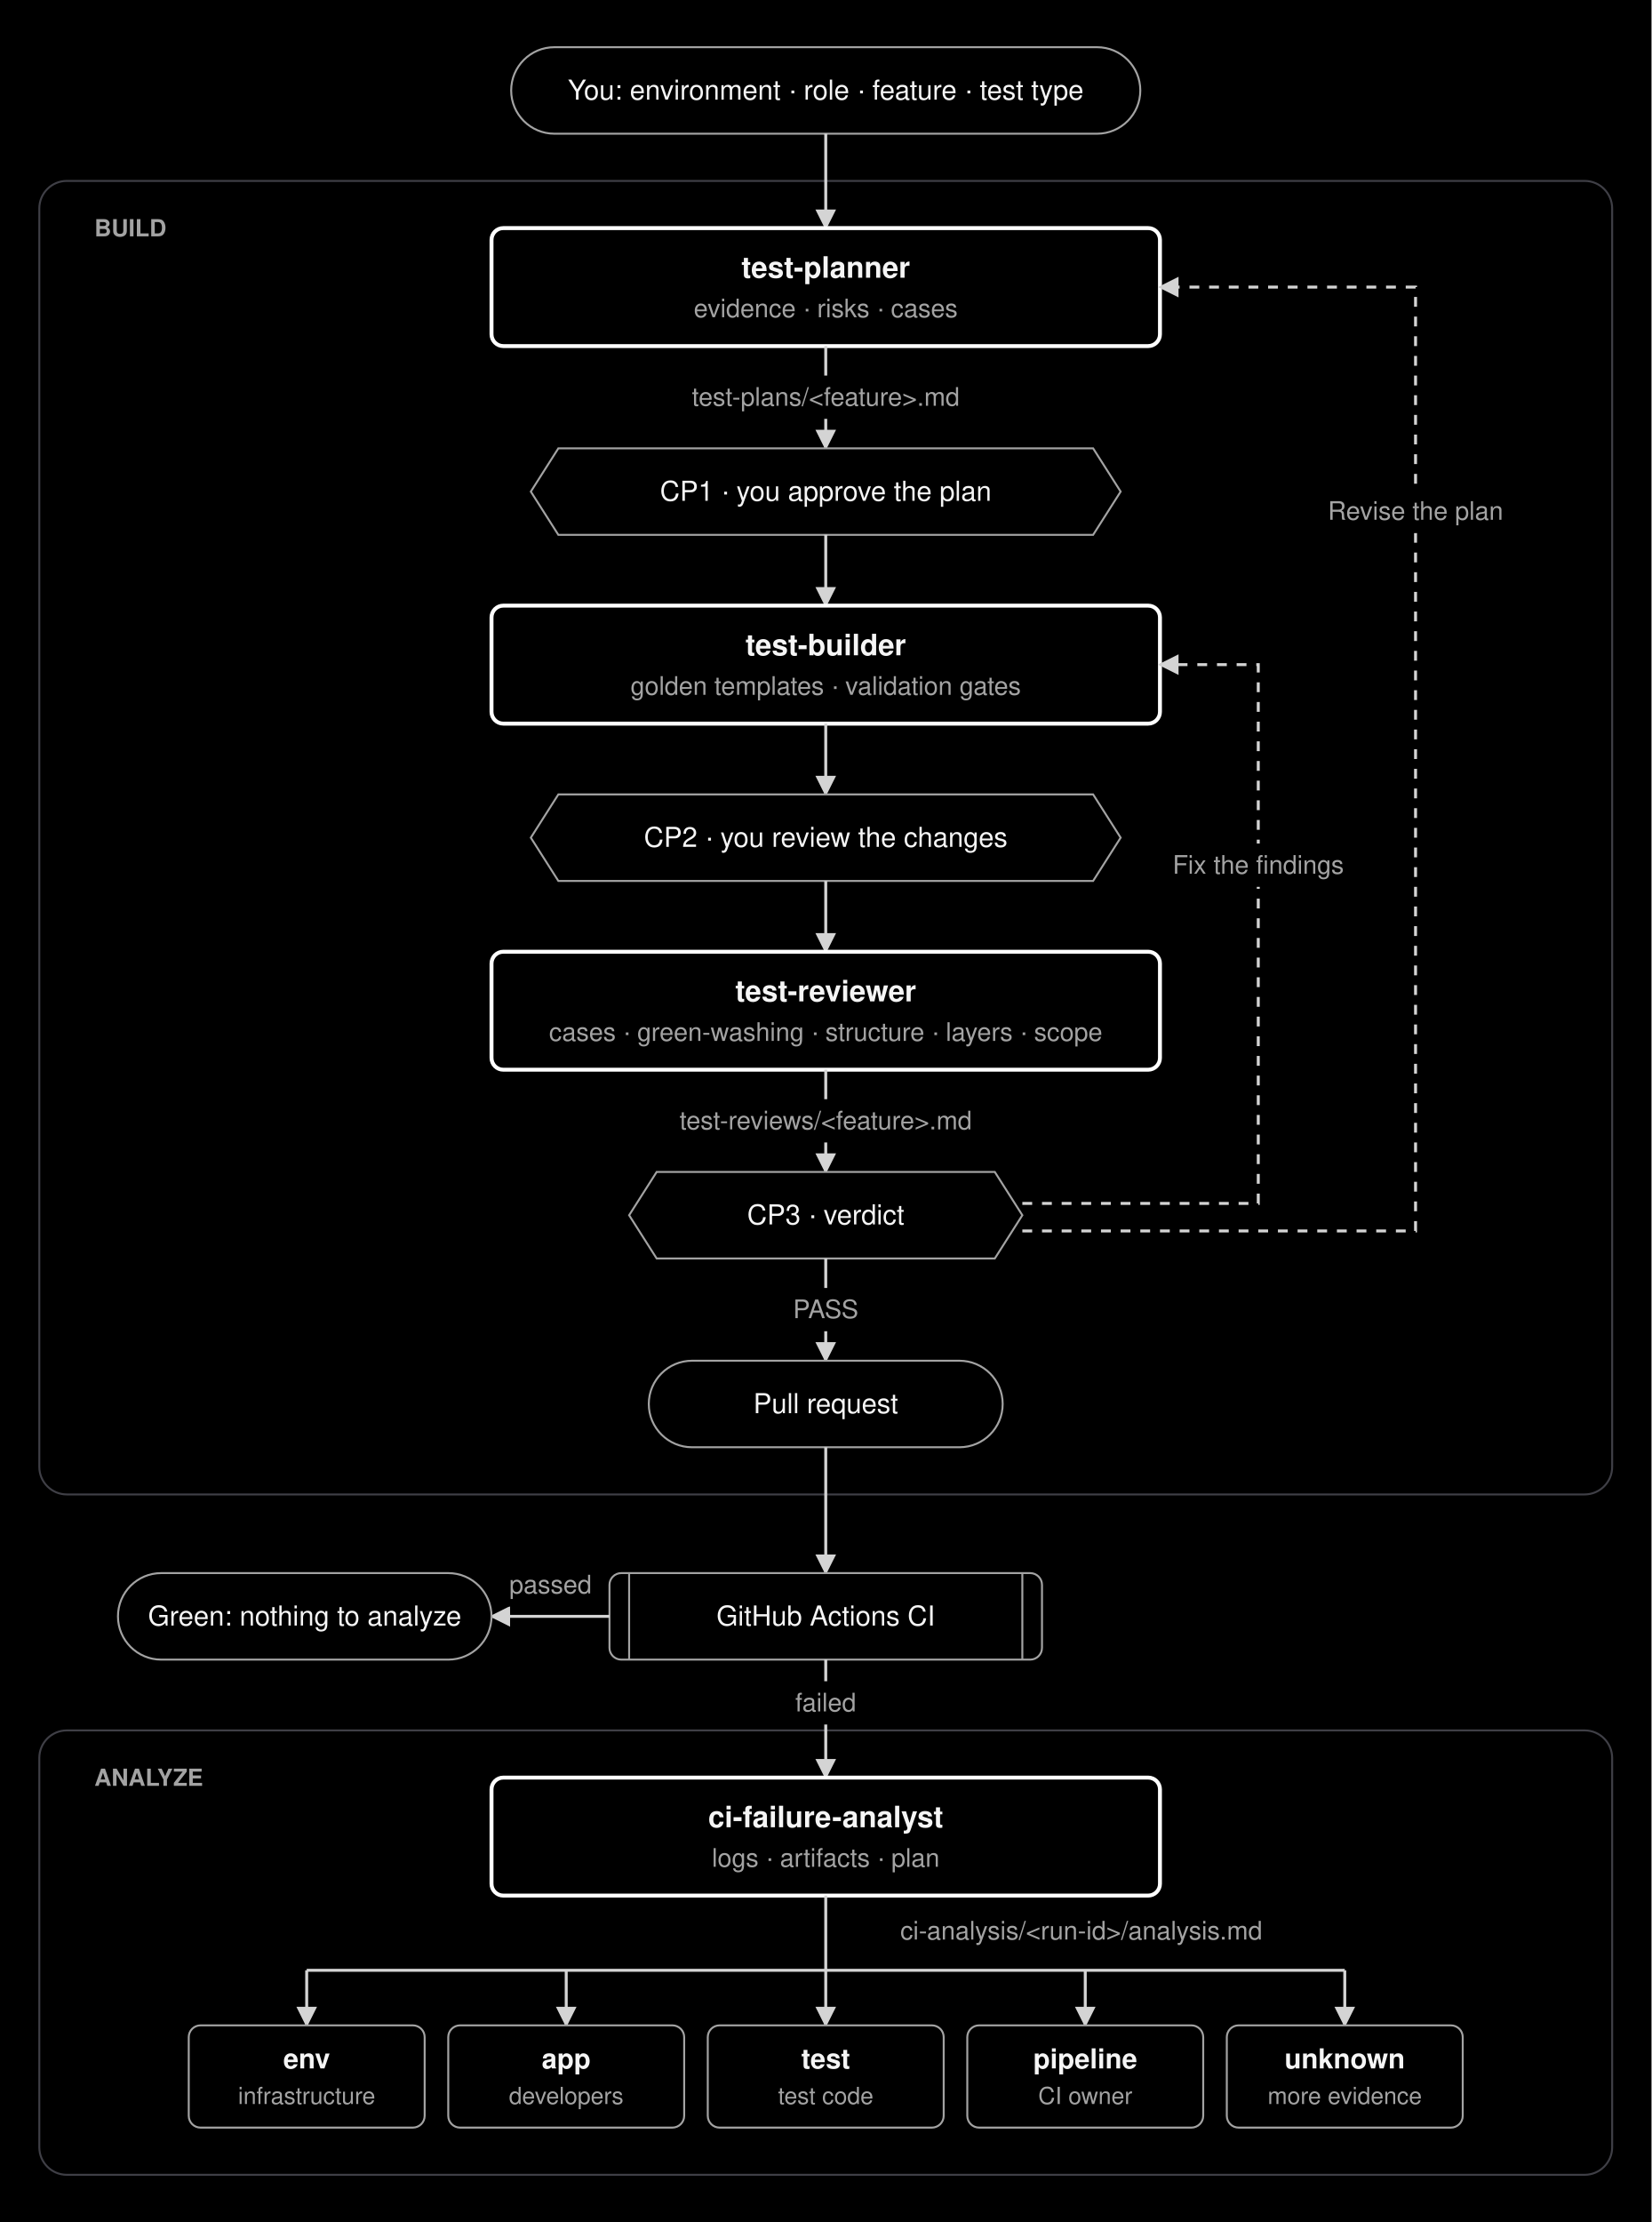
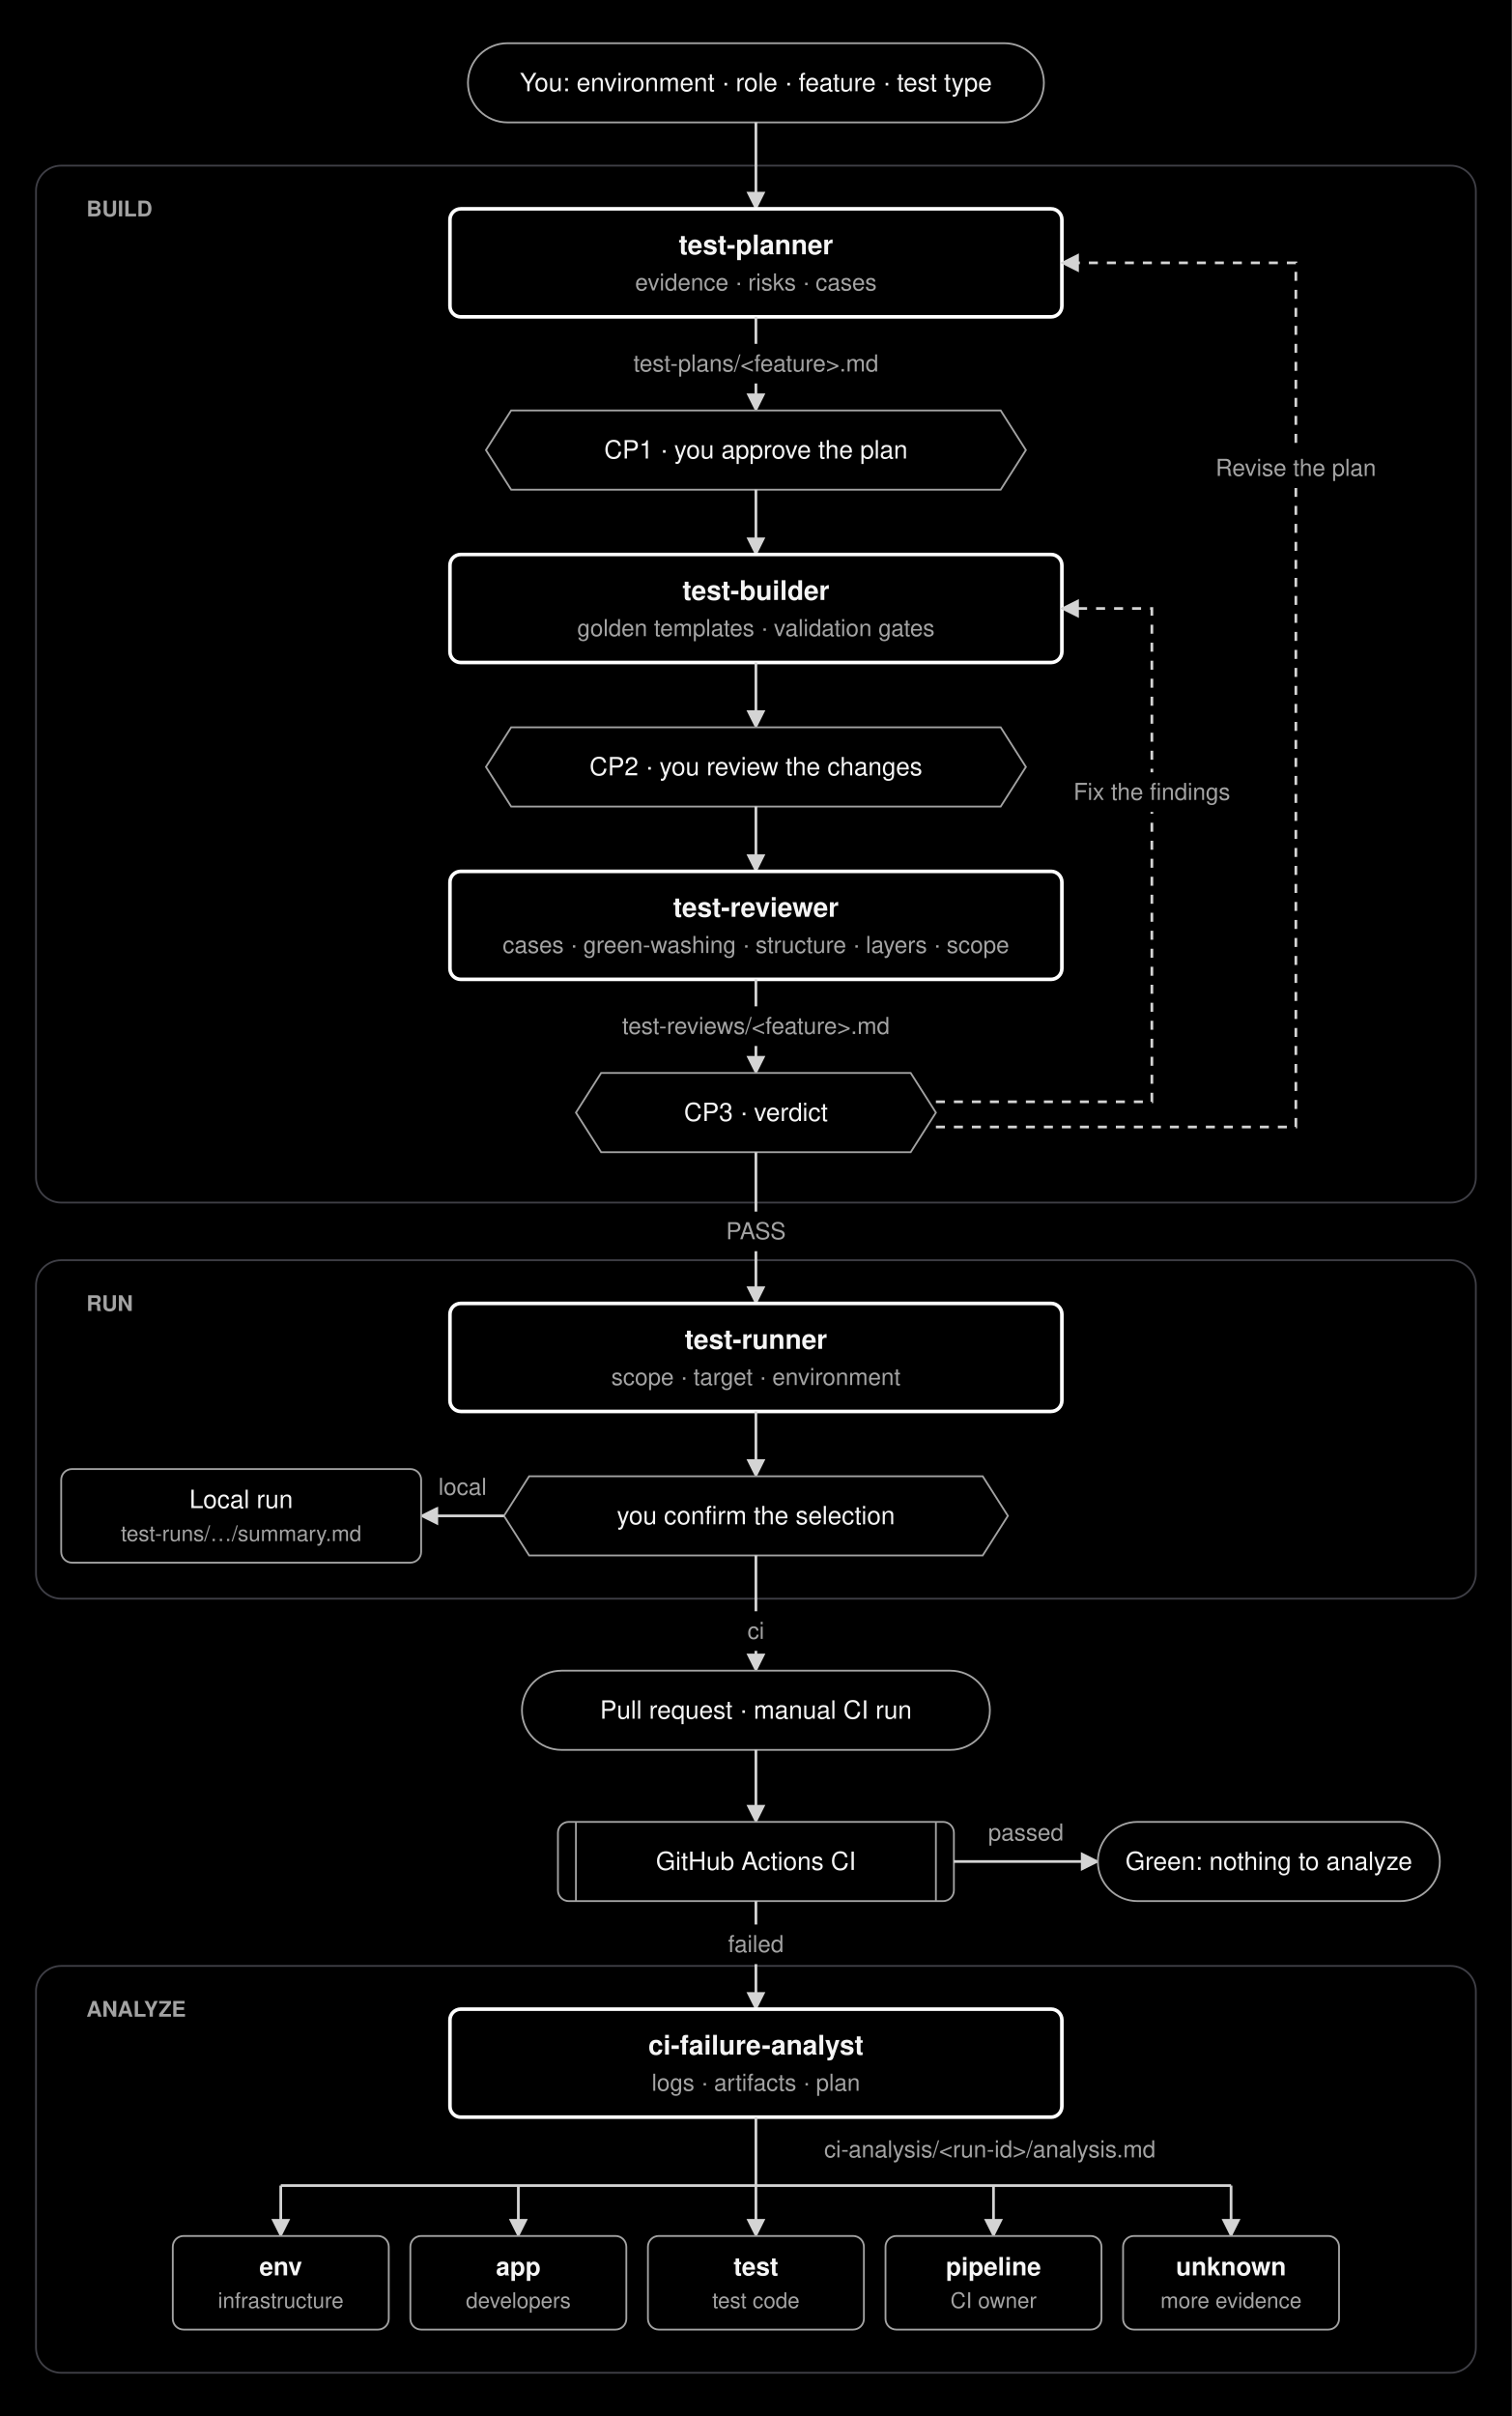
- <svg xmlns="http://www.w3.org/2000/svg" width="840" height="1130" viewBox="0 0 840 1130" font-family="-apple-system, BlinkMacSystemFont, 'Segoe UI', Helvetica, Arial, sans-serif">
+ <svg xmlns="http://www.w3.org/2000/svg" width="840" height="1342" viewBox="0 0 840 1342" font-family="-apple-system, BlinkMacSystemFont, 'Segoe UI', Helvetica, Arial, sans-serif">
  <defs>
    <marker id="arrow" viewBox="0 0 10 10" refX="9" refY="5" markerWidth="7" markerHeight="7" orient="auto-start-reverse">
      <path d="M0,0 L10,5 L0,10 z" fill="#d4d4d4" />
    </marker>
  </defs>
-   <rect width="840" height="1130" fill="#000" />
-   <rect x="20" y="92" width="800" height="668" rx="14" fill="none" stroke="#3f3f46" stroke-width="1" />
-   <rect x="20" y="880" width="800" height="226" rx="14" fill="none" stroke="#3f3f46" stroke-width="1" />
+   <rect width="840" height="1342" fill="#000" />
+   <rect x="20" y="92" width="800" height="576" rx="14" fill="none" stroke="#3f3f46" stroke-width="1" />
+   <rect x="20" y="700" width="800" height="188" rx="14" fill="none" stroke="#3f3f46" stroke-width="1" />
+   <rect x="20" y="1092" width="800" height="226" rx="14" fill="none" stroke="#3f3f46" stroke-width="1" />
  <g transform="translate(20,0)">
    <text x="28" y="116" font-size="12" fill="#a3a3a3" font-weight="600" text-anchor="start" dominant-baseline="middle">BUILD</text>
-     <text x="28" y="904" font-size="12" fill="#a3a3a3" font-weight="600" text-anchor="start" dominant-baseline="middle">ANALYZE</text>
+     <text x="28" y="724" font-size="12" fill="#a3a3a3" font-weight="600" text-anchor="start" dominant-baseline="middle">RUN</text>
+     <text x="28" y="1116" font-size="12" fill="#a3a3a3" font-weight="600" text-anchor="start" dominant-baseline="middle">ANALYZE</text>
    <rect x="240" y="24" width="320" height="44" rx="22.0" fill="#000" stroke="#a3a3a3" stroke-width="1" />
    <text x="400.0" y="46.0" font-size="14" fill="#f5f5f5" font-weight="normal" text-anchor="middle" dominant-baseline="middle">You: environment · role · feature · test type</text>
    <line x1="400" y1="68" x2="400" y2="116" stroke="#d4d4d4" stroke-width="1.5" marker-end="url(#arrow)" />
    <rect x="230.0" y="116" width="340" height="60" rx="6" fill="#000" stroke="#ffffff" stroke-width="2" />
    <text x="400" y="136.0" font-size="15" fill="#f5f5f5" font-weight="600" text-anchor="middle" dominant-baseline="middle">test-planner</text>
    <text x="400" y="157.0" font-size="13" fill="#a3a3a3" font-weight="normal" text-anchor="middle" dominant-baseline="middle">evidence · risks · cases</text>
    <line x1="400" y1="176" x2="400" y2="228" stroke="#d4d4d4" stroke-width="1.5" marker-end="url(#arrow)" />
    <rect x="309.28" y="191" width="181.44" height="22" fill="#000" />
    <text x="400" y="202" font-size="13" fill="#a3a3a3" font-weight="normal" text-anchor="middle" dominant-baseline="middle">test-plans/&lt;feature&gt;.md</text>
    <polygon points="250.0,250.0 264.0,228 536.0,228 550.0,250.0 536.0,272 264.0,272" fill="#000" stroke="#a3a3a3" stroke-width="1" />
    <text x="400" y="250.0" font-size="14" fill="#f5f5f5" font-weight="normal" text-anchor="middle" dominant-baseline="middle">CP1 · you approve the plan</text>
    <line x1="400" y1="272" x2="400" y2="308" stroke="#d4d4d4" stroke-width="1.5" marker-end="url(#arrow)" />
    <rect x="230.0" y="308" width="340" height="60" rx="6" fill="#000" stroke="#ffffff" stroke-width="2" />
    <text x="400" y="328.0" font-size="15" fill="#f5f5f5" font-weight="600" text-anchor="middle" dominant-baseline="middle">test-builder</text>
    <text x="400" y="349.0" font-size="13" fill="#a3a3a3" font-weight="normal" text-anchor="middle" dominant-baseline="middle">golden templates · validation gates</text>
    <line x1="400" y1="368" x2="400" y2="404" stroke="#d4d4d4" stroke-width="1.5" marker-end="url(#arrow)" />
    <polygon points="250.0,426.0 264.0,404 536.0,404 550.0,426.0 536.0,448 264.0,448" fill="#000" stroke="#a3a3a3" stroke-width="1" />
    <text x="400" y="426.0" font-size="14" fill="#f5f5f5" font-weight="normal" text-anchor="middle" dominant-baseline="middle">CP2 · you review the changes</text>
    <line x1="400" y1="448" x2="400" y2="484" stroke="#d4d4d4" stroke-width="1.5" marker-end="url(#arrow)" />
    <rect x="230.0" y="484" width="340" height="60" rx="6" fill="#000" stroke="#ffffff" stroke-width="2" />
    <text x="400" y="504.0" font-size="15" fill="#f5f5f5" font-weight="600" text-anchor="middle" dominant-baseline="middle">test-reviewer</text>
    <text x="400" y="525.0" font-size="13" fill="#a3a3a3" font-weight="normal" text-anchor="middle" dominant-baseline="middle">cases · green-washing · structure · layers · scope</text>
    <line x1="400" y1="544" x2="400" y2="596" stroke="#d4d4d4" stroke-width="1.5" marker-end="url(#arrow)" />
    <rect x="302.0" y="559" width="196" height="22" fill="#000" />
    <text x="400" y="570" font-size="13" fill="#a3a3a3" font-weight="normal" text-anchor="middle" dominant-baseline="middle">test-reviews/&lt;feature&gt;.md</text>
    <polygon points="300.0,618.0 314.0,596 486.0,596 500.0,618.0 486.0,640 314.0,640" fill="#000" stroke="#a3a3a3" stroke-width="1" />
    <text x="400" y="618.0" font-size="14" fill="#f5f5f5" font-weight="normal" text-anchor="middle" dominant-baseline="middle">CP3 · verdict</text>
-     <line x1="400" y1="640" x2="400" y2="692" stroke="#d4d4d4" stroke-width="1.5" marker-end="url(#arrow)" />
-     <rect x="378.44" y="655" width="43.12" height="22" fill="#000" />
-     <text x="400" y="666" font-size="13" fill="#a3a3a3" font-weight="normal" text-anchor="middle" dominant-baseline="middle">PASS</text>
-     <rect x="310" y="692" width="180" height="44" rx="22.0" fill="#000" stroke="#a3a3a3" stroke-width="1" />
-     <text x="400.0" y="714.0" font-size="14" fill="#f5f5f5" font-weight="normal" text-anchor="middle" dominant-baseline="middle">Pull request</text>
    <path d="M500,612 H620 V338 H570" fill="none" stroke="#d4d4d4" stroke-width="1.5" stroke-dasharray="5 5" marker-end="url(#arrow)" />
    <rect x="554.76" y="429" width="130.48" height="22" fill="#000" />
    <text x="620" y="440" font-size="13" fill="#a3a3a3" font-weight="normal" text-anchor="middle" dominant-baseline="middle">Fix the findings</text>
    <path d="M500,626 H700 V146 H570" fill="none" stroke="#d4d4d4" stroke-width="1.5" stroke-dasharray="5 5" marker-end="url(#arrow)" />
    <rect x="638.4" y="249" width="123.2" height="22" fill="#000" />
    <text x="700" y="260" font-size="13" fill="#a3a3a3" font-weight="normal" text-anchor="middle" dominant-baseline="middle">Revise the plan</text>
-     <line x1="400" y1="736" x2="400" y2="800" stroke="#d4d4d4" stroke-width="1.5" marker-end="url(#arrow)" />
-     <rect x="290" y="800" width="220" height="44" rx="6" fill="#000" stroke="#a3a3a3" stroke-width="1" />
-     <line x1="300" y1="800" x2="300" y2="844" stroke="#a3a3a3" />
-     <line x1="500" y1="800" x2="500" y2="844" stroke="#a3a3a3" />
-     <text x="400" y="822" font-size="14" fill="#f5f5f5" font-weight="normal" text-anchor="middle" dominant-baseline="middle">GitHub Actions CI</text>
-     <line x1="290" y1="822" x2="230" y2="822" stroke="#d4d4d4" stroke-width="1.5" marker-end="url(#arrow)" />
-     <rect x="231.16" y="795" width="57.68" height="22" fill="#000" />
-     <text x="260" y="806" font-size="13" fill="#a3a3a3" font-weight="normal" text-anchor="middle" dominant-baseline="middle">passed</text>
-     <rect x="40" y="800" width="190" height="44" rx="22.0" fill="#000" stroke="#a3a3a3" stroke-width="1" />
-     <text x="135.0" y="822.0" font-size="14" fill="#f5f5f5" font-weight="normal" text-anchor="middle" dominant-baseline="middle">Green: nothing to analyze</text>
-     <line x1="400" y1="844" x2="400" y2="904" stroke="#d4d4d4" stroke-width="1.5" marker-end="url(#arrow)" />
-     <rect x="371.16" y="855" width="57.68" height="22" fill="#000" />
-     <text x="400" y="866" font-size="13" fill="#a3a3a3" font-weight="normal" text-anchor="middle" dominant-baseline="middle">failed</text>
-     <rect x="230.0" y="904" width="340" height="60" rx="6" fill="#000" stroke="#ffffff" stroke-width="2" />
-     <text x="400" y="924.0" font-size="15" fill="#f5f5f5" font-weight="600" text-anchor="middle" dominant-baseline="middle">ci-failure-analyst</text>
-     <text x="400" y="945.0" font-size="13" fill="#a3a3a3" font-weight="normal" text-anchor="middle" dominant-baseline="middle">logs · artifacts · plan</text>
-     <path d="M400,964 V1002" fill="none" stroke="#d4d4d4" stroke-width="1.5" />
-     <rect x="406.52" y="971" width="246.96" height="22" fill="#000" />
-     <text x="530" y="982" font-size="13" fill="#a3a3a3" font-weight="normal" text-anchor="middle" dominant-baseline="middle">ci-analysis/&lt;run-id&gt;/analysis.md</text>
-     <path d="M136.0,1002 H664.0" fill="none" stroke="#d4d4d4" stroke-width="1.5" />
-     <line x1="136.0" y1="1002" x2="136.0" y2="1030" stroke="#d4d4d4" stroke-width="1.5" marker-end="url(#arrow)" />
-     <rect x="76.0" y="1030" width="120" height="52" rx="6" fill="#000" stroke="#a3a3a3" stroke-width="1" />
-     <text x="136.0" y="1047" font-size="14" fill="#f5f5f5" font-weight="600" text-anchor="middle" dominant-baseline="middle">env</text>
-     <text x="136.0" y="1066" font-size="12" fill="#a3a3a3" font-weight="normal" text-anchor="middle" dominant-baseline="middle">infrastructure</text>
-     <line x1="268.0" y1="1002" x2="268.0" y2="1030" stroke="#d4d4d4" stroke-width="1.5" marker-end="url(#arrow)" />
-     <rect x="208.0" y="1030" width="120" height="52" rx="6" fill="#000" stroke="#a3a3a3" stroke-width="1" />
-     <text x="268.0" y="1047" font-size="14" fill="#f5f5f5" font-weight="600" text-anchor="middle" dominant-baseline="middle">app</text>
-     <text x="268.0" y="1066" font-size="12" fill="#a3a3a3" font-weight="normal" text-anchor="middle" dominant-baseline="middle">developers</text>
-     <line x1="400.0" y1="1002" x2="400.0" y2="1030" stroke="#d4d4d4" stroke-width="1.5" marker-end="url(#arrow)" />
-     <rect x="340.0" y="1030" width="120" height="52" rx="6" fill="#000" stroke="#a3a3a3" stroke-width="1" />
-     <text x="400.0" y="1047" font-size="14" fill="#f5f5f5" font-weight="600" text-anchor="middle" dominant-baseline="middle">test</text>
-     <text x="400.0" y="1066" font-size="12" fill="#a3a3a3" font-weight="normal" text-anchor="middle" dominant-baseline="middle">test code</text>
-     <line x1="532.0" y1="1002" x2="532.0" y2="1030" stroke="#d4d4d4" stroke-width="1.5" marker-end="url(#arrow)" />
-     <rect x="472.0" y="1030" width="120" height="52" rx="6" fill="#000" stroke="#a3a3a3" stroke-width="1" />
-     <text x="532.0" y="1047" font-size="14" fill="#f5f5f5" font-weight="600" text-anchor="middle" dominant-baseline="middle">pipeline</text>
-     <text x="532.0" y="1066" font-size="12" fill="#a3a3a3" font-weight="normal" text-anchor="middle" dominant-baseline="middle">CI owner</text>
-     <line x1="664.0" y1="1002" x2="664.0" y2="1030" stroke="#d4d4d4" stroke-width="1.5" marker-end="url(#arrow)" />
-     <rect x="604.0" y="1030" width="120" height="52" rx="6" fill="#000" stroke="#a3a3a3" stroke-width="1" />
-     <text x="664.0" y="1047" font-size="14" fill="#f5f5f5" font-weight="600" text-anchor="middle" dominant-baseline="middle">unknown</text>
-     <text x="664.0" y="1066" font-size="12" fill="#a3a3a3" font-weight="normal" text-anchor="middle" dominant-baseline="middle">more evidence</text>
+     <line x1="400" y1="640" x2="400" y2="724" stroke="#d4d4d4" stroke-width="1.5" marker-end="url(#arrow)" />
+     <rect x="378.44" y="673" width="43.12" height="22" fill="#000" />
+     <text x="400" y="684" font-size="13" fill="#a3a3a3" font-weight="normal" text-anchor="middle" dominant-baseline="middle">PASS</text>
+     <rect x="230.0" y="724" width="340" height="60" rx="6" fill="#000" stroke="#ffffff" stroke-width="2" />
+     <text x="400" y="744.0" font-size="15" fill="#f5f5f5" font-weight="600" text-anchor="middle" dominant-baseline="middle">test-runner</text>
+     <text x="400" y="765.0" font-size="13" fill="#a3a3a3" font-weight="normal" text-anchor="middle" dominant-baseline="middle">scope · target · environment</text>
+     <line x1="400" y1="784" x2="400" y2="820" stroke="#d4d4d4" stroke-width="1.5" marker-end="url(#arrow)" />
+     <polygon points="260.0,842.0 274.0,820 526.0,820 540.0,842.0 526.0,864 274.0,864" fill="#000" stroke="#a3a3a3" stroke-width="1" />
+     <text x="400" y="842.0" font-size="14" fill="#f5f5f5" font-weight="normal" text-anchor="middle" dominant-baseline="middle">you confirm the selection</text>
+     <line x1="260" y1="842" x2="214" y2="842" stroke="#d4d4d4" stroke-width="1.5" marker-end="url(#arrow)" />
+     <rect x="211.8" y="815" width="50.4" height="22" fill="#000" />
+     <text x="237" y="826" font-size="13" fill="#a3a3a3" font-weight="normal" text-anchor="middle" dominant-baseline="middle">local</text>
+     <rect x="14" y="816" width="200" height="52" rx="6" fill="#000" stroke="#a3a3a3" stroke-width="1" />
+     <text x="114" y="833" font-size="14" fill="#f5f5f5" font-weight="normal" text-anchor="middle" dominant-baseline="middle">Local run</text>
+     <text x="114" y="852" font-size="12" fill="#a3a3a3" font-weight="normal" text-anchor="middle" dominant-baseline="middle">test-runs/…/summary.md</text>
+     <line x1="400" y1="864" x2="400" y2="928" stroke="#d4d4d4" stroke-width="1.5" marker-end="url(#arrow)" />
+     <rect x="385.72" y="895" width="28.56" height="22" fill="#000" />
+     <text x="400" y="906" font-size="13" fill="#a3a3a3" font-weight="normal" text-anchor="middle" dominant-baseline="middle">ci</text>
+     <rect x="270" y="928" width="260" height="44" rx="22.0" fill="#000" stroke="#a3a3a3" stroke-width="1" />
+     <text x="400.0" y="950.0" font-size="14" fill="#f5f5f5" font-weight="normal" text-anchor="middle" dominant-baseline="middle">Pull request · manual CI run</text>
+     <line x1="400" y1="972" x2="400" y2="1012" stroke="#d4d4d4" stroke-width="1.5" marker-end="url(#arrow)" />
+     <rect x="290" y="1012" width="220" height="44" rx="6" fill="#000" stroke="#a3a3a3" stroke-width="1" />
+     <line x1="300" y1="1012" x2="300" y2="1056" stroke="#a3a3a3" />
+     <line x1="500" y1="1012" x2="500" y2="1056" stroke="#a3a3a3" />
+     <text x="400" y="1034" font-size="14" fill="#f5f5f5" font-weight="normal" text-anchor="middle" dominant-baseline="middle">GitHub Actions CI</text>
+     <line x1="510" y1="1034" x2="590" y2="1034" stroke="#d4d4d4" stroke-width="1.5" marker-end="url(#arrow)" />
+     <rect x="521.16" y="1007" width="57.68" height="22" fill="#000" />
+     <text x="550" y="1018" font-size="13" fill="#a3a3a3" font-weight="normal" text-anchor="middle" dominant-baseline="middle">passed</text>
+     <rect x="590" y="1012" width="190" height="44" rx="22.0" fill="#000" stroke="#a3a3a3" stroke-width="1" />
+     <text x="685.0" y="1034.0" font-size="14" fill="#f5f5f5" font-weight="normal" text-anchor="middle" dominant-baseline="middle">Green: nothing to analyze</text>
+     <line x1="400" y1="1056" x2="400" y2="1116" stroke="#d4d4d4" stroke-width="1.5" marker-end="url(#arrow)" />
+     <rect x="371.16" y="1069" width="57.68" height="22" fill="#000" />
+     <text x="400" y="1080" font-size="13" fill="#a3a3a3" font-weight="normal" text-anchor="middle" dominant-baseline="middle">failed</text>
+     <rect x="230.0" y="1116" width="340" height="60" rx="6" fill="#000" stroke="#ffffff" stroke-width="2" />
+     <text x="400" y="1136.0" font-size="15" fill="#f5f5f5" font-weight="600" text-anchor="middle" dominant-baseline="middle">ci-failure-analyst</text>
+     <text x="400" y="1157.0" font-size="13" fill="#a3a3a3" font-weight="normal" text-anchor="middle" dominant-baseline="middle">logs · artifacts · plan</text>
+     <path d="M400,1176 V1214" fill="none" stroke="#d4d4d4" stroke-width="1.5" />
+     <rect x="406.52" y="1183" width="246.96" height="22" fill="#000" />
+     <text x="530" y="1194" font-size="13" fill="#a3a3a3" font-weight="normal" text-anchor="middle" dominant-baseline="middle">ci-analysis/&lt;run-id&gt;/analysis.md</text>
+     <path d="M136.0,1214 H664.0" fill="none" stroke="#d4d4d4" stroke-width="1.5" />
+     <line x1="136.0" y1="1214" x2="136.0" y2="1242" stroke="#d4d4d4" stroke-width="1.5" marker-end="url(#arrow)" />
+     <rect x="76.0" y="1242" width="120" height="52" rx="6" fill="#000" stroke="#a3a3a3" stroke-width="1" />
+     <text x="136.0" y="1259" font-size="14" fill="#f5f5f5" font-weight="600" text-anchor="middle" dominant-baseline="middle">env</text>
+     <text x="136.0" y="1278" font-size="12" fill="#a3a3a3" font-weight="normal" text-anchor="middle" dominant-baseline="middle">infrastructure</text>
+     <line x1="268.0" y1="1214" x2="268.0" y2="1242" stroke="#d4d4d4" stroke-width="1.5" marker-end="url(#arrow)" />
+     <rect x="208.0" y="1242" width="120" height="52" rx="6" fill="#000" stroke="#a3a3a3" stroke-width="1" />
+     <text x="268.0" y="1259" font-size="14" fill="#f5f5f5" font-weight="600" text-anchor="middle" dominant-baseline="middle">app</text>
+     <text x="268.0" y="1278" font-size="12" fill="#a3a3a3" font-weight="normal" text-anchor="middle" dominant-baseline="middle">developers</text>
+     <line x1="400.0" y1="1214" x2="400.0" y2="1242" stroke="#d4d4d4" stroke-width="1.5" marker-end="url(#arrow)" />
+     <rect x="340.0" y="1242" width="120" height="52" rx="6" fill="#000" stroke="#a3a3a3" stroke-width="1" />
+     <text x="400.0" y="1259" font-size="14" fill="#f5f5f5" font-weight="600" text-anchor="middle" dominant-baseline="middle">test</text>
+     <text x="400.0" y="1278" font-size="12" fill="#a3a3a3" font-weight="normal" text-anchor="middle" dominant-baseline="middle">test code</text>
+     <line x1="532.0" y1="1214" x2="532.0" y2="1242" stroke="#d4d4d4" stroke-width="1.5" marker-end="url(#arrow)" />
+     <rect x="472.0" y="1242" width="120" height="52" rx="6" fill="#000" stroke="#a3a3a3" stroke-width="1" />
+     <text x="532.0" y="1259" font-size="14" fill="#f5f5f5" font-weight="600" text-anchor="middle" dominant-baseline="middle">pipeline</text>
+     <text x="532.0" y="1278" font-size="12" fill="#a3a3a3" font-weight="normal" text-anchor="middle" dominant-baseline="middle">CI owner</text>
+     <line x1="664.0" y1="1214" x2="664.0" y2="1242" stroke="#d4d4d4" stroke-width="1.5" marker-end="url(#arrow)" />
+     <rect x="604.0" y="1242" width="120" height="52" rx="6" fill="#000" stroke="#a3a3a3" stroke-width="1" />
+     <text x="664.0" y="1259" font-size="14" fill="#f5f5f5" font-weight="600" text-anchor="middle" dominant-baseline="middle">unknown</text>
+     <text x="664.0" y="1278" font-size="12" fill="#a3a3a3" font-weight="normal" text-anchor="middle" dominant-baseline="middle">more evidence</text>
  </g>
</svg>
